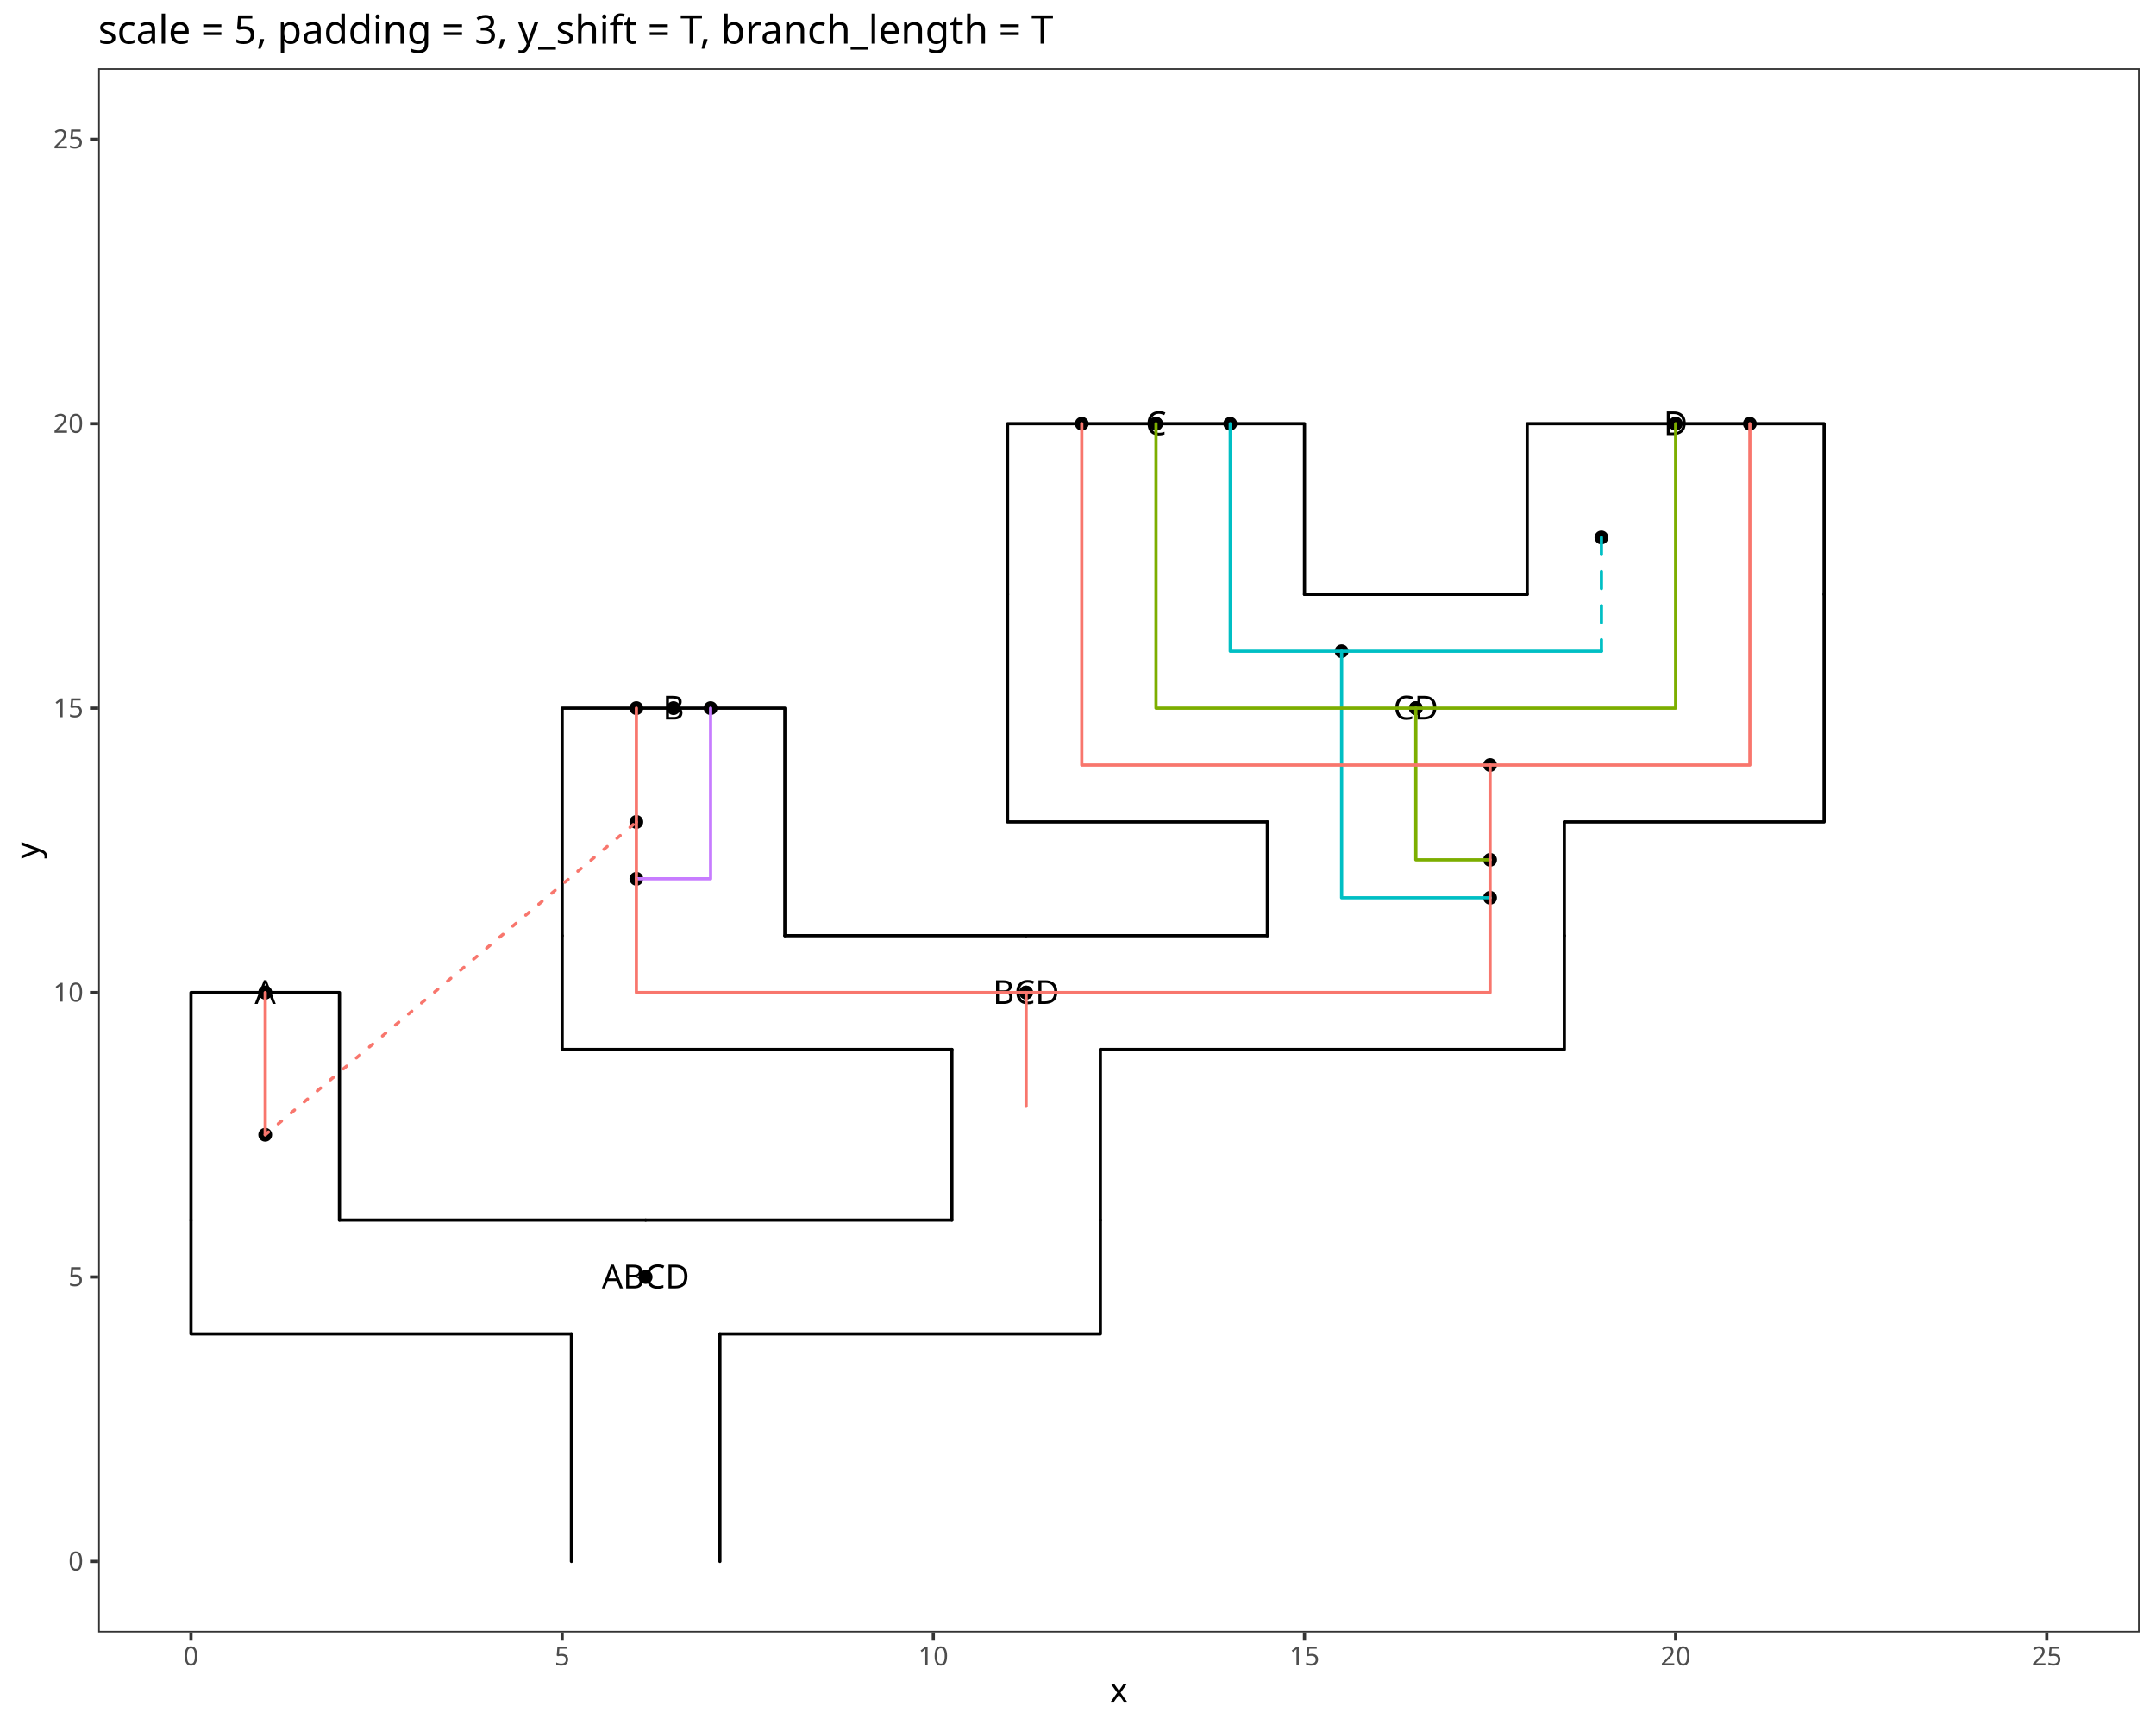
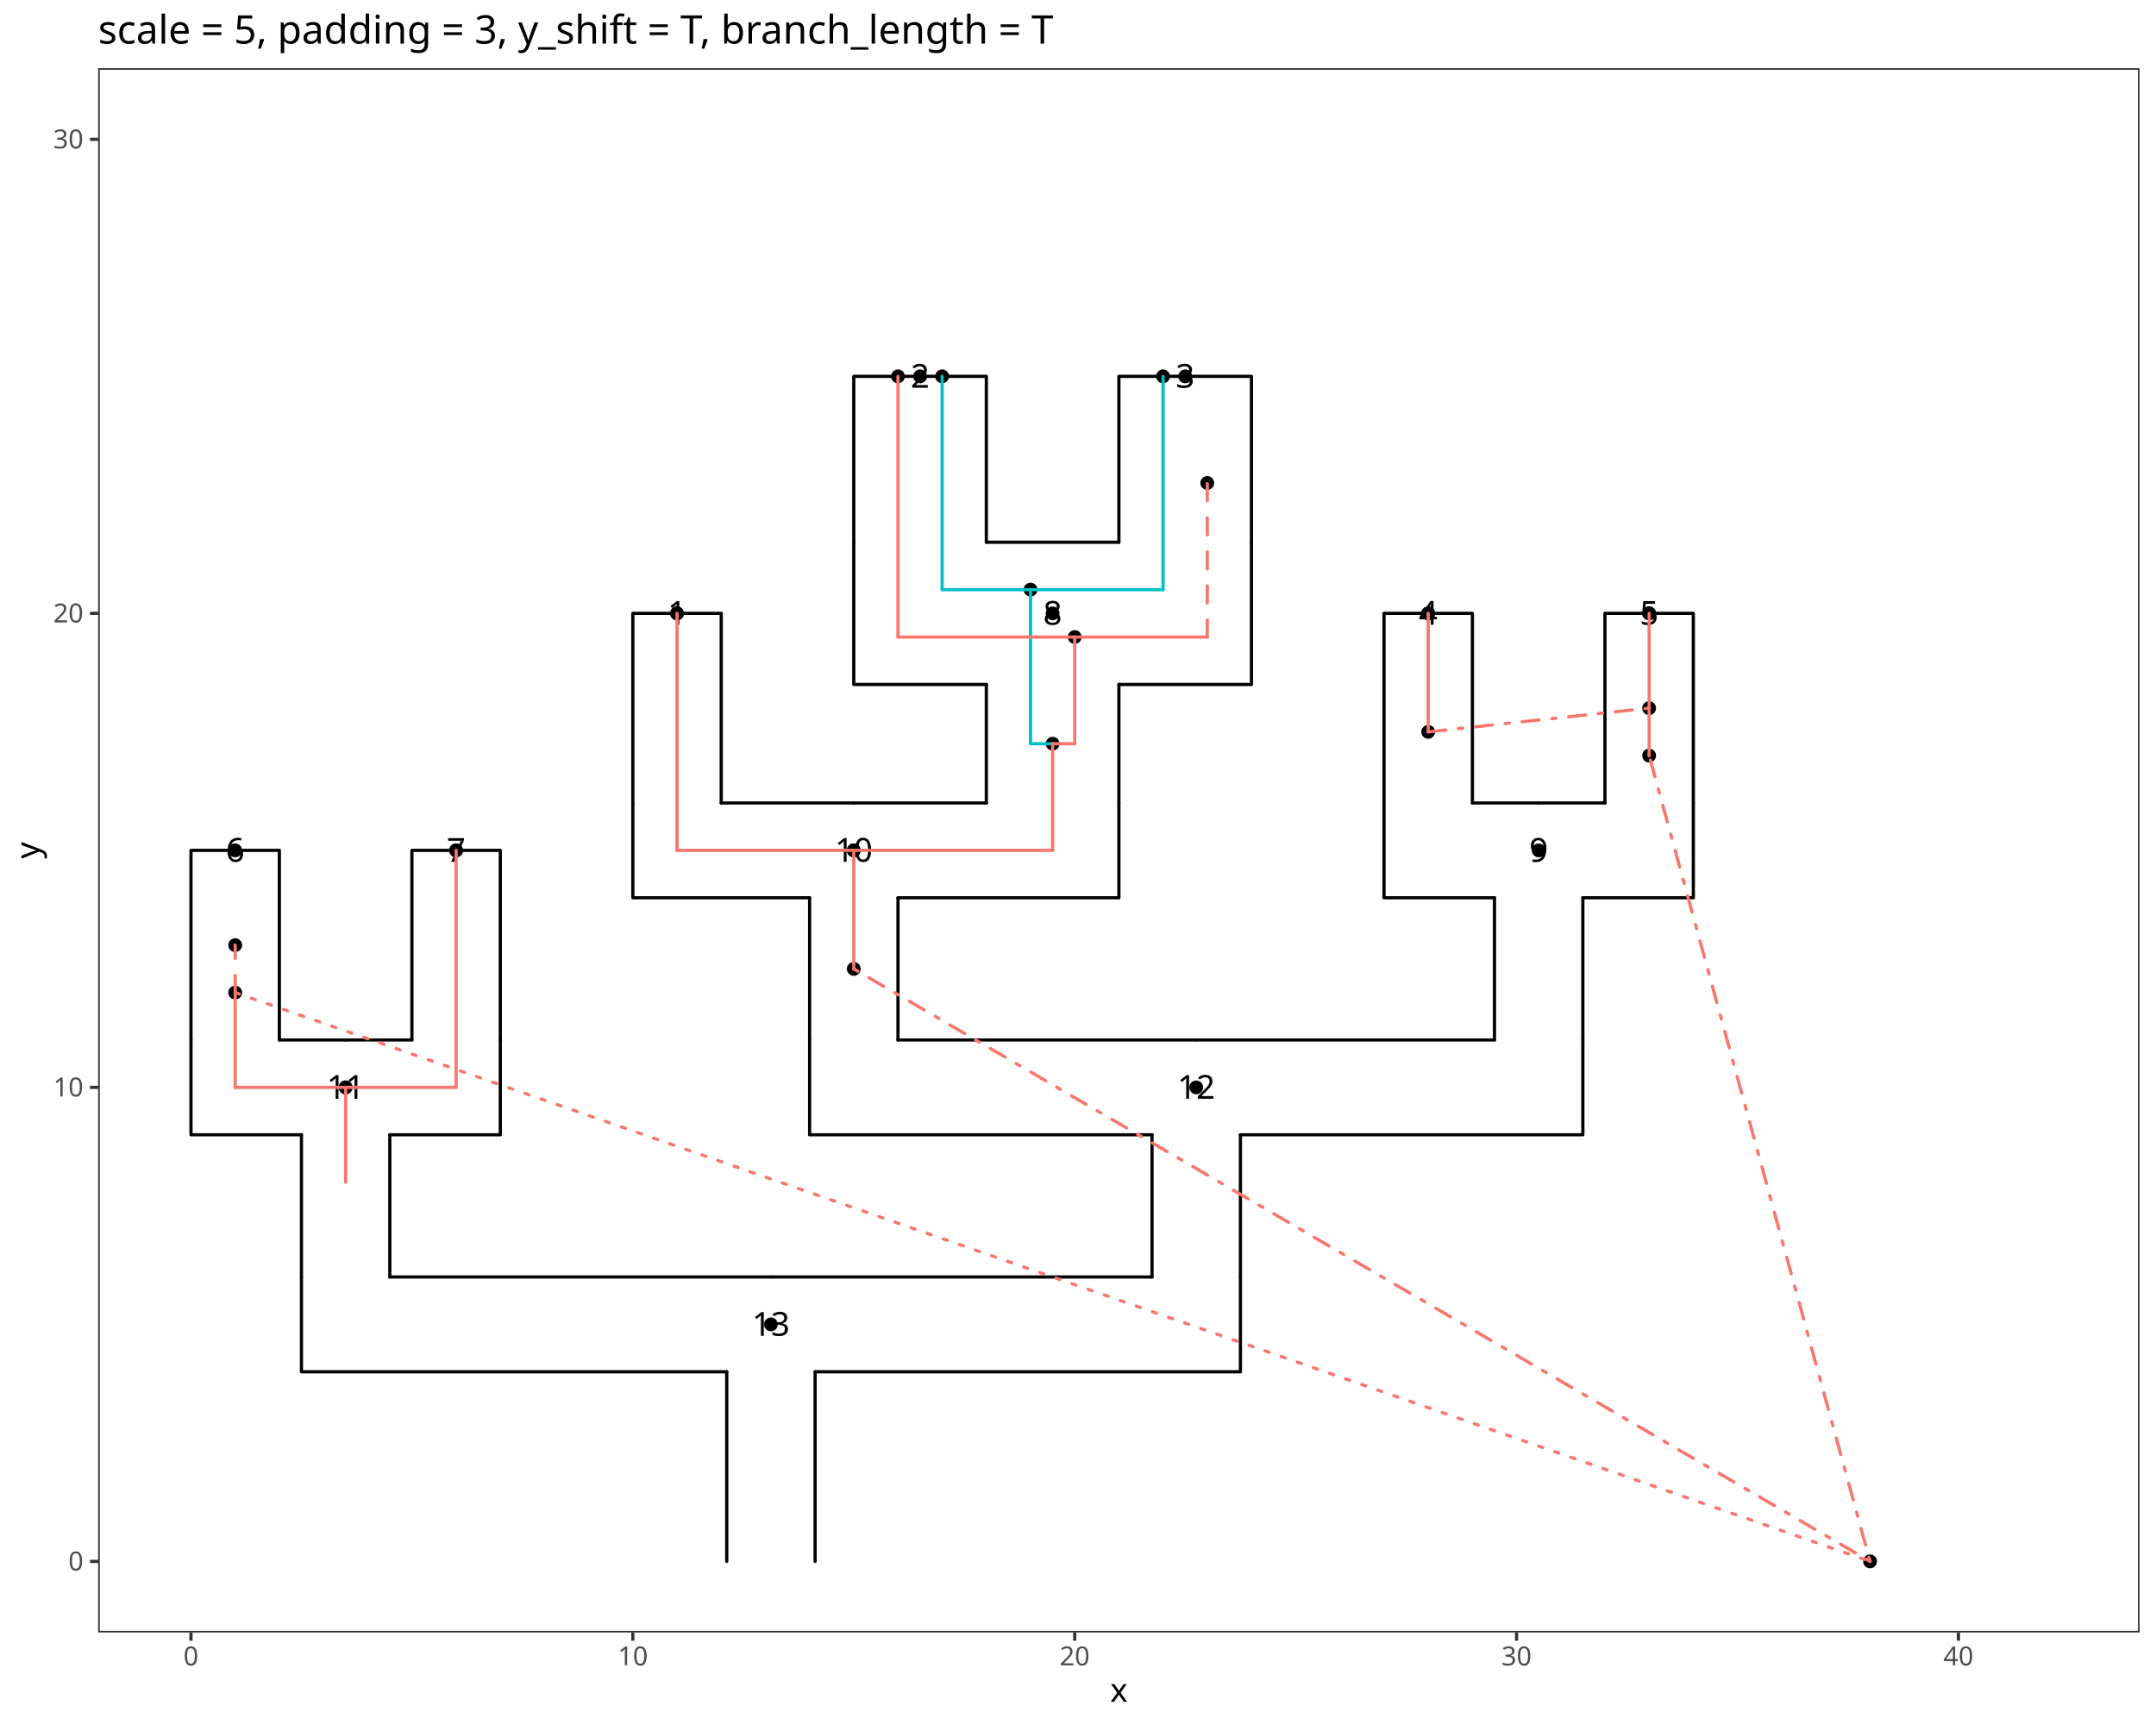
<svg xmlns="http://www.w3.org/2000/svg" class="svglite" data-engine-version="2.0" width="720.00pt" height="576.00pt" viewBox="0 0 720.00 576.00">
  <defs>
    <style type="text/css">
    .svglite line, .svglite polyline, .svglite polygon, .svglite path, .svglite rect, .svglite circle {
      fill: none;
      stroke: #000000;
      stroke-linecap: round;
      stroke-linejoin: round;
      stroke-miterlimit: 10.00;
    }
  </style>
  </defs>
  <rect width="100%" height="100%" style="stroke: none; fill: #FFFFFF;" />
  <defs>
    <clipPath id="cpMC4wMHw3MjAuMDB8MC4wMHw1NzYuMDA=">
      <rect x="0.00" y="0.00" width="720.00" height="576.00" />
    </clipPath>
  </defs>
  <g clip-path="url(#cpMC4wMHw3MjAuMDB8MC4wMHw1NzYuMDA=)">
    <rect x="0.00" y="0.00" width="720.00" height="576.00" style="stroke-width: 1.07; stroke: #FFFFFF; fill: #FFFFFF;" />
  </g>
  <defs>
    <clipPath id="cpMzIuNzl8NzE0LjUyfDIyLjc4fDU0NS4xMQ==">
      <rect x="32.79" y="22.78" width="681.73" height="522.33" />
    </clipPath>
  </defs>
  <g clip-path="url(#cpMzIuNzl8NzE0LjUyfDIyLjc4fDU0NS4xMQ==)">
    <rect x="32.79" y="22.78" width="681.73" height="522.33" style="stroke-width: 1.07; stroke: none; fill: #FFFFFF;" />
-     <polyline points="63.78,407.41 63.78,331.43 113.36,331.43 113.36,407.41 " style="stroke-width: 1.07;" />
-     <polyline points="113.36,407.41 215.62,407.41 " style="stroke-width: 1.07;" />
-     <polyline points="215.62,407.41 317.88,407.41 " style="stroke-width: 1.07;" />
-     <polyline points="63.78,407.41 63.78,445.40 190.83,445.40 " style="stroke-width: 1.07;" />
-     <polyline points="240.41,445.40 367.46,445.40 367.46,407.41 " style="stroke-width: 1.07;" />
-     <polyline points="190.83,521.37 190.83,445.40 " style="stroke-width: 1.07;" />
-     <polyline points="240.41,445.40 240.41,521.37 " style="stroke-width: 1.07;" />
-     <polyline points="187.73,312.44 187.73,236.46 262.10,236.46 262.10,312.44 " style="stroke-width: 1.07;" />
-     <polyline points="262.10,312.44 342.67,312.44 " style="stroke-width: 1.07;" />
-     <polyline points="342.67,312.44 423.24,312.44 " style="stroke-width: 1.07;" />
-     <polyline points="187.73,312.44 187.73,350.43 317.88,350.43 " style="stroke-width: 1.07;" />
-     <polyline points="367.46,350.43 522.40,350.43 522.40,312.44 " style="stroke-width: 1.07;" />
-     <polyline points="317.88,407.41 317.88,350.43 " style="stroke-width: 1.07;" />
-     <polyline points="367.46,350.43 367.46,407.41 " style="stroke-width: 1.07;" />
-     <polyline points="336.47,198.48 336.47,141.49 435.63,141.49 435.63,198.48 " style="stroke-width: 1.07;" />
-     <polyline points="435.63,198.48 472.82,198.48 " style="stroke-width: 1.07;" />
-     <polyline points="472.82,198.48 510.00,198.48 " style="stroke-width: 1.07;" />
-     <polyline points="336.47,198.48 336.47,274.45 423.24,274.45 " style="stroke-width: 1.07;" />
-     <polyline points="522.40,274.45 609.16,274.45 609.16,198.48 " style="stroke-width: 1.07;" />
-     <polyline points="423.24,312.44 423.24,274.45 " style="stroke-width: 1.07;" />
-     <polyline points="522.40,274.45 522.40,312.44 " style="stroke-width: 1.07;" />
-     <polyline points="510.00,198.48 510.00,141.49 609.16,141.49 609.16,198.48 " style="stroke-width: 1.07;" />
-     <circle cx="88.57" cy="331.43" r="1.95" style="stroke-width: 0.71; fill: #000000;" />
-     <circle cx="215.62" cy="426.40" r="1.95" style="stroke-width: 0.71; fill: #000000;" />
-     <circle cx="224.92" cy="236.46" r="1.95" style="stroke-width: 0.71; fill: #000000;" />
-     <circle cx="342.67" cy="331.43" r="1.95" style="stroke-width: 0.71; fill: #000000;" />
-     <circle cx="386.05" cy="141.49" r="1.95" style="stroke-width: 0.71; fill: #000000;" />
-     <circle cx="472.82" cy="236.46" r="1.95" style="stroke-width: 0.71; fill: #000000;" />
-     <circle cx="559.58" cy="141.49" r="1.95" style="stroke-width: 0.71; fill: #000000;" />
-     <text x="88.57" y="335.23" text-anchor="middle" style="font-size: 11.04px; font-family: sans;" textLength="7.37px" lengthAdjust="spacingAndGlyphs">A</text>
-     <text x="215.62" y="430.20" text-anchor="middle" style="font-size: 11.04px; font-family: sans;" textLength="30.68px" lengthAdjust="spacingAndGlyphs">ABCD</text>
-     <text x="224.92" y="240.26" text-anchor="middle" style="font-size: 11.04px; font-family: sans;" textLength="7.37px" lengthAdjust="spacingAndGlyphs">B</text>
-     <text x="342.67" y="335.23" text-anchor="middle" style="font-size: 11.04px; font-family: sans;" textLength="23.32px" lengthAdjust="spacingAndGlyphs">BCD</text>
-     <text x="386.05" y="145.29" text-anchor="middle" style="font-size: 11.04px; font-family: sans;" textLength="7.98px" lengthAdjust="spacingAndGlyphs">C</text>
-     <text x="472.82" y="240.26" text-anchor="middle" style="font-size: 11.04px; font-family: sans;" textLength="15.95px" lengthAdjust="spacingAndGlyphs">CD</text>
-     <text x="559.58" y="145.29" text-anchor="middle" style="font-size: 11.04px; font-family: sans;" textLength="7.98px" lengthAdjust="spacingAndGlyphs">D</text>
-     <circle cx="88.57" cy="331.43" r="1.95" style="stroke-width: 0.71; fill: #000000;" />
-     <circle cx="559.58" cy="141.49" r="1.95" style="stroke-width: 0.71; fill: #000000;" />
-     <circle cx="472.82" cy="236.46" r="1.95" style="stroke-width: 0.71; fill: #000000;" />
-     <circle cx="497.61" cy="287.11" r="1.95" style="stroke-width: 0.71; fill: #000000;" />
-     <circle cx="410.84" cy="141.49" r="1.95" style="stroke-width: 0.71; fill: #000000;" />
-     <circle cx="534.79" cy="179.48" r="1.95" style="stroke-width: 0.71; fill: #000000;" />
-     <circle cx="448.03" cy="217.47" r="1.95" style="stroke-width: 0.71; fill: #000000;" />
-     <circle cx="497.61" cy="299.78" r="1.95" style="stroke-width: 0.71; fill: #000000;" />
-     <circle cx="342.67" cy="331.43" r="1.95" style="stroke-width: 0.71; fill: #000000;" />
-     <circle cx="88.57" cy="378.92" r="1.95" style="stroke-width: 0.71; fill: #000000;" />
-     <circle cx="212.52" cy="236.46" r="1.95" style="stroke-width: 0.71; fill: #000000;" />
-     <circle cx="212.52" cy="274.45" r="1.95" style="stroke-width: 0.71; fill: #000000;" />
-     <circle cx="237.31" cy="236.46" r="1.95" style="stroke-width: 0.71; fill: #000000;" />
-     <circle cx="212.52" cy="293.44" r="1.95" style="stroke-width: 0.71; fill: #000000;" />
-     <circle cx="361.26" cy="141.49" r="1.95" style="stroke-width: 0.71; fill: #000000;" />
-     <circle cx="584.37" cy="141.49" r="1.95" style="stroke-width: 0.71; fill: #000000;" />
-     <circle cx="497.61" cy="255.46" r="1.95" style="stroke-width: 0.71; fill: #000000;" />
-     <circle cx="386.05" cy="141.49" r="1.95" style="stroke-width: 0.71; fill: #000000;" />
-     <polyline points="88.57,331.43 88.57,378.92 88.57,378.92 " style="stroke-width: 1.07; stroke: #F8766D;" />
-     <polyline points="472.82,236.46 559.58,236.46 559.58,141.49 " style="stroke-width: 1.07; stroke: #7CAE00;" />
-     <polyline points="472.82,236.46 472.82,287.11 497.61,287.11 " style="stroke-width: 1.07; stroke: #7CAE00;" />
-     <polyline points="497.61,287.11 497.61,299.78 497.61,299.78 " style="stroke-width: 1.07; stroke: #F8766D;" />
-     <polyline points="410.84,141.49 410.84,217.47 448.03,217.47 " style="stroke-width: 1.07; stroke: #00BFC4;" />
-     <polyline points="448.03,217.47 534.79,217.47 " style="stroke-width: 1.07; stroke: #00BFC4;" />
-     <polyline points="534.79,179.48 534.79,217.47 " style="stroke-width: 1.07; stroke: #00BFC4; stroke-dasharray: 5.69,5.69;" />
-     <polyline points="448.03,217.47 448.03,299.78 497.61,299.78 " style="stroke-width: 1.07; stroke: #00BFC4;" />
-     <polyline points="342.67,331.43 497.61,331.43 497.61,299.78 " style="stroke-width: 1.07; stroke: #F8766D;" />
-     <polyline points="342.67,331.43 342.67,369.42 " style="stroke-width: 1.07; stroke: #F8766D;" />
-     <polyline points="88.57,378.92 212.52,274.45 " style="stroke-width: 1.07; stroke: #F8766D; stroke-dasharray: 1.42,4.27;" />
-     <polyline points="212.52,236.46 212.52,274.45 212.52,274.45 " style="stroke-width: 1.07; stroke: #F8766D;" />
-     <polyline points="212.52,274.45 212.52,293.44 212.52,293.44 " style="stroke-width: 1.07; stroke: #F8766D;" />
-     <polyline points="212.52,293.44 237.31,293.44 237.31,236.46 " style="stroke-width: 1.07; stroke: #C77CFF;" />
-     <polyline points="212.52,293.44 212.52,331.43 342.67,331.43 " style="stroke-width: 1.07; stroke: #F8766D;" />
-     <polyline points="361.26,141.49 361.26,255.46 497.61,255.46 " style="stroke-width: 1.07; stroke: #F8766D;" />
-     <polyline points="497.61,255.46 584.37,255.46 584.37,141.49 " style="stroke-width: 1.07; stroke: #F8766D;" />
-     <polyline points="497.61,255.46 497.61,287.11 497.61,287.11 " style="stroke-width: 1.07; stroke: #F8766D;" />
-     <polyline points="386.05,141.49 386.05,236.46 472.82,236.46 " style="stroke-width: 1.07; stroke: #7CAE00;" />
+     <polyline points="211.34,268.12 211.34,204.81 240.85,204.81 240.85,268.12 " style="stroke-width: 1.07;" />
+     <polyline points="240.85,268.12 285.12,268.12 " style="stroke-width: 1.07;" />
+     <polyline points="285.12,268.12 329.39,268.12 " style="stroke-width: 1.07;" />
+     <polyline points="211.34,268.12 211.34,299.78 270.37,299.78 " style="stroke-width: 1.07;" />
+     <polyline points="299.88,299.78 373.66,299.78 373.66,268.12 " style="stroke-width: 1.07;" />
+     <polyline points="270.37,347.26 270.37,299.78 " style="stroke-width: 1.07;" />
+     <polyline points="299.88,299.78 299.88,347.26 " style="stroke-width: 1.07;" />
+     <polyline points="93.29,347.26 115.43,347.26 " style="stroke-width: 1.07;" />
+     <polyline points="115.43,347.26 137.56,347.26 " style="stroke-width: 1.07;" />
+     <polyline points="63.78,347.26 63.78,378.92 100.67,378.92 " style="stroke-width: 1.07;" />
+     <polyline points="130.18,378.92 167.07,378.92 167.07,347.26 " style="stroke-width: 1.07;" />
+     <polyline points="100.67,426.40 100.67,378.92 " style="stroke-width: 1.07;" />
+     <polyline points="130.18,378.92 130.18,426.40 " style="stroke-width: 1.07;" />
+     <polyline points="299.88,347.26 399.48,347.26 " style="stroke-width: 1.07;" />
+     <polyline points="399.48,347.26 499.08,347.26 " style="stroke-width: 1.07;" />
+     <polyline points="270.37,347.26 270.37,378.92 384.72,378.92 " style="stroke-width: 1.07;" />
+     <polyline points="414.24,378.92 528.60,378.92 528.60,347.26 " style="stroke-width: 1.07;" />
+     <polyline points="384.72,426.40 384.72,378.92 " style="stroke-width: 1.07;" />
+     <polyline points="414.24,378.92 414.24,426.40 " style="stroke-width: 1.07;" />
+     <polyline points="130.18,426.40 257.45,426.40 " style="stroke-width: 1.07;" />
+     <polyline points="257.45,426.40 384.72,426.40 " style="stroke-width: 1.07;" />
+     <polyline points="100.67,426.40 100.67,458.06 242.70,458.06 " style="stroke-width: 1.07;" />
+     <polyline points="272.21,458.06 414.24,458.06 414.24,426.40 " style="stroke-width: 1.07;" />
+     <polyline points="242.70,521.37 242.70,458.06 " style="stroke-width: 1.07;" />
+     <polyline points="272.21,458.06 272.21,521.37 " style="stroke-width: 1.07;" />
+     <polyline points="285.12,181.06 285.12,125.67 329.39,125.67 329.39,181.06 " style="stroke-width: 1.07;" />
+     <polyline points="373.66,181.06 373.66,125.67 417.93,125.67 417.93,181.06 " style="stroke-width: 1.07;" />
+     <polyline points="462.19,268.12 462.19,204.81 491.71,204.81 491.71,268.12 " style="stroke-width: 1.07;" />
+     <polyline points="535.97,268.12 535.97,204.81 565.49,204.81 565.49,268.12 " style="stroke-width: 1.07;" />
+     <polyline points="63.78,347.26 63.78,283.95 93.29,283.95 93.29,347.26 " style="stroke-width: 1.07;" />
+     <polyline points="137.56,347.26 137.56,283.95 167.07,283.95 167.07,347.26 " style="stroke-width: 1.07;" />
+     <polyline points="329.39,181.06 351.52,181.06 " style="stroke-width: 1.07;" />
+     <polyline points="351.52,181.06 373.66,181.06 " style="stroke-width: 1.07;" />
+     <polyline points="285.12,181.06 285.12,228.55 329.39,228.55 " style="stroke-width: 1.07;" />
+     <polyline points="373.66,228.55 417.93,228.55 417.93,181.06 " style="stroke-width: 1.07;" />
+     <polyline points="329.39,268.12 329.39,228.55 " style="stroke-width: 1.07;" />
+     <polyline points="373.66,228.55 373.66,268.12 " style="stroke-width: 1.07;" />
+     <polyline points="491.71,268.12 513.84,268.12 " style="stroke-width: 1.07;" />
+     <polyline points="513.84,268.12 535.97,268.12 " style="stroke-width: 1.07;" />
+     <polyline points="462.19,268.12 462.19,299.78 499.08,299.78 " style="stroke-width: 1.07;" />
+     <polyline points="528.60,299.78 565.49,299.78 565.49,268.12 " style="stroke-width: 1.07;" />
+     <polyline points="499.08,347.26 499.08,299.78 " style="stroke-width: 1.07;" />
+     <polyline points="528.60,299.78 528.60,347.26 " style="stroke-width: 1.07;" />
+     <circle cx="226.10" cy="204.81" r="1.95" style="stroke-width: 0.71; fill: #000000;" />
+     <circle cx="285.12" cy="283.95" r="1.95" style="stroke-width: 0.71; fill: #000000;" />
+     <circle cx="115.43" cy="363.09" r="1.95" style="stroke-width: 0.71; fill: #000000;" />
+     <circle cx="399.48" cy="363.09" r="1.95" style="stroke-width: 0.71; fill: #000000;" />
+     <circle cx="257.45" cy="442.23" r="1.95" style="stroke-width: 0.71; fill: #000000;" />
+     <circle cx="307.26" cy="125.67" r="1.95" style="stroke-width: 0.71; fill: #000000;" />
+     <circle cx="395.79" cy="125.67" r="1.95" style="stroke-width: 0.71; fill: #000000;" />
+     <circle cx="476.95" cy="204.81" r="1.95" style="stroke-width: 0.71; fill: #000000;" />
+     <circle cx="550.73" cy="204.81" r="1.95" style="stroke-width: 0.71; fill: #000000;" />
+     <circle cx="78.54" cy="283.95" r="1.95" style="stroke-width: 0.71; fill: #000000;" />
+     <circle cx="152.32" cy="283.95" r="1.95" style="stroke-width: 0.71; fill: #000000;" />
+     <circle cx="351.52" cy="204.81" r="1.95" style="stroke-width: 0.71; fill: #000000;" />
+     <circle cx="513.84" cy="283.95" r="1.95" style="stroke-width: 0.71; fill: #000000;" />
+     <text x="226.10" y="208.61" text-anchor="middle" style="font-size: 11.04px; font-family: sans;" textLength="6.14px" lengthAdjust="spacingAndGlyphs">1</text>
+     <text x="285.12" y="287.75" text-anchor="middle" style="font-size: 11.04px; font-family: sans;" textLength="12.28px" lengthAdjust="spacingAndGlyphs">10</text>
+     <text x="115.43" y="366.89" text-anchor="middle" style="font-size: 11.04px; font-family: sans;" textLength="12.28px" lengthAdjust="spacingAndGlyphs">11</text>
+     <text x="399.48" y="366.89" text-anchor="middle" style="font-size: 11.04px; font-family: sans;" textLength="12.28px" lengthAdjust="spacingAndGlyphs">12</text>
+     <text x="257.45" y="446.03" text-anchor="middle" style="font-size: 11.04px; font-family: sans;" textLength="12.28px" lengthAdjust="spacingAndGlyphs">13</text>
+     <text x="307.26" y="129.47" text-anchor="middle" style="font-size: 11.04px; font-family: sans;" textLength="6.14px" lengthAdjust="spacingAndGlyphs">2</text>
+     <text x="395.79" y="129.47" text-anchor="middle" style="font-size: 11.04px; font-family: sans;" textLength="6.14px" lengthAdjust="spacingAndGlyphs">3</text>
+     <text x="476.95" y="208.61" text-anchor="middle" style="font-size: 11.04px; font-family: sans;" textLength="6.14px" lengthAdjust="spacingAndGlyphs">4</text>
+     <text x="550.73" y="208.61" text-anchor="middle" style="font-size: 11.04px; font-family: sans;" textLength="6.14px" lengthAdjust="spacingAndGlyphs">5</text>
+     <text x="78.54" y="287.75" text-anchor="middle" style="font-size: 11.04px; font-family: sans;" textLength="6.14px" lengthAdjust="spacingAndGlyphs">6</text>
+     <text x="152.32" y="287.75" text-anchor="middle" style="font-size: 11.04px; font-family: sans;" textLength="6.14px" lengthAdjust="spacingAndGlyphs">7</text>
+     <text x="351.52" y="208.61" text-anchor="middle" style="font-size: 11.04px; font-family: sans;" textLength="6.14px" lengthAdjust="spacingAndGlyphs">8</text>
+     <text x="513.84" y="287.75" text-anchor="middle" style="font-size: 11.04px; font-family: sans;" textLength="6.14px" lengthAdjust="spacingAndGlyphs">9</text>
+     <circle cx="78.54" cy="315.60" r="1.95" style="stroke-width: 0.71; fill: #000000;" />
+     <circle cx="403.17" cy="161.28" r="1.95" style="stroke-width: 0.71; fill: #000000;" />
+     <circle cx="115.43" cy="363.09" r="1.95" style="stroke-width: 0.71; fill: #000000;" />
+     <circle cx="78.54" cy="331.43" r="1.95" style="stroke-width: 0.71; fill: #000000;" />
+     <circle cx="624.51" cy="521.37" r="1.95" style="stroke-width: 0.71; fill: #000000;" />
+     <circle cx="550.73" cy="236.46" r="1.95" style="stroke-width: 0.71; fill: #000000;" />
+     <circle cx="550.73" cy="252.29" r="1.95" style="stroke-width: 0.71; fill: #000000;" />
+     <circle cx="285.12" cy="283.95" r="1.95" style="stroke-width: 0.71; fill: #000000;" />
+     <circle cx="285.12" cy="323.52" r="1.95" style="stroke-width: 0.71; fill: #000000;" />
+     <circle cx="351.52" cy="248.33" r="1.95" style="stroke-width: 0.71; fill: #000000;" />
+     <circle cx="344.15" cy="196.89" r="1.95" style="stroke-width: 0.71; fill: #000000;" />
+     <circle cx="226.10" cy="204.81" r="1.95" style="stroke-width: 0.71; fill: #000000;" />
+     <circle cx="358.90" cy="212.72" r="1.95" style="stroke-width: 0.71; fill: #000000;" />
+     <circle cx="299.88" cy="125.67" r="1.95" style="stroke-width: 0.71; fill: #000000;" />
+     <circle cx="314.63" cy="125.67" r="1.95" style="stroke-width: 0.71; fill: #000000;" />
+     <circle cx="388.41" cy="125.67" r="1.95" style="stroke-width: 0.71; fill: #000000;" />
+     <circle cx="476.95" cy="204.81" r="1.95" style="stroke-width: 0.71; fill: #000000;" />
+     <circle cx="476.95" cy="244.38" r="1.95" style="stroke-width: 0.71; fill: #000000;" />
+     <circle cx="550.73" cy="204.81" r="1.95" style="stroke-width: 0.71; fill: #000000;" />
+     <circle cx="152.32" cy="283.95" r="1.95" style="stroke-width: 0.71; fill: #000000;" />
+     <line x1="78.54" y1="331.43" x2="78.54" y2="331.43" style="stroke-width: 1.07; stroke: #F8766D;" />
+     <line x1="78.54" y1="331.43" x2="78.54" y2="315.60" style="stroke-width: 1.07; stroke: #F8766D; stroke-dasharray: 5.69,5.69;" />
+     <line x1="358.90" y1="212.72" x2="403.17" y2="212.72" style="stroke-width: 1.07; stroke: #F8766D;" />
+     <line x1="403.17" y1="212.72" x2="403.17" y2="161.28" style="stroke-width: 1.07; stroke: #F8766D; stroke-dasharray: 5.69,5.69;" />
+     <line x1="115.43" y1="394.75" x2="115.43" y2="363.09" style="stroke-width: 1.07; stroke: #F8766D;" />
+     <line x1="115.43" y1="363.09" x2="78.54" y2="363.09" style="stroke-width: 1.07; stroke: #F8766D;" />
+     <line x1="78.54" y1="363.09" x2="78.54" y2="331.43" style="stroke-width: 1.07; stroke: #F8766D;" />
+     <line x1="78.54" y1="331.43" x2="624.51" y2="521.37" style="stroke-width: 1.07; stroke: #F8766D; stroke-dasharray: 1.42,4.27;" />
+     <line x1="550.73" y1="252.29" x2="550.73" y2="252.29" style="stroke-width: 1.07; stroke: #F8766D;" />
+     <line x1="550.73" y1="252.29" x2="550.73" y2="236.46" style="stroke-width: 1.07; stroke: #F8766D;" />
+     <line x1="624.51" y1="521.37" x2="550.73" y2="252.29" style="stroke-width: 1.07; stroke: #F8766D; stroke-dasharray: 1.42,4.27,5.69,4.27;" />
+     <line x1="285.12" y1="323.52" x2="285.12" y2="323.52" style="stroke-width: 1.07; stroke: #F8766D;" />
+     <line x1="285.12" y1="323.52" x2="285.12" y2="283.95" style="stroke-width: 1.07; stroke: #F8766D;" />
+     <line x1="624.51" y1="521.37" x2="285.12" y2="323.52" style="stroke-width: 1.07; stroke: #F8766D; stroke-dasharray: 1.42,4.27,5.69,4.27;" />
+     <line x1="285.12" y1="283.95" x2="351.52" y2="283.95" style="stroke-width: 1.07; stroke: #F8766D;" />
+     <line x1="351.52" y1="283.95" x2="351.52" y2="248.33" style="stroke-width: 1.07; stroke: #F8766D;" />
+     <line x1="351.52" y1="248.33" x2="344.15" y2="248.33" style="stroke-width: 1.07; stroke: #00BFC4;" />
+     <line x1="344.15" y1="248.33" x2="344.15" y2="196.89" style="stroke-width: 1.07; stroke: #00BFC4;" />
+     <line x1="285.12" y1="283.95" x2="226.10" y2="283.95" style="stroke-width: 1.07; stroke: #F8766D;" />
+     <line x1="226.10" y1="283.95" x2="226.10" y2="204.81" style="stroke-width: 1.07; stroke: #F8766D;" />
+     <line x1="351.52" y1="248.33" x2="358.90" y2="248.33" style="stroke-width: 1.07; stroke: #F8766D;" />
+     <line x1="358.90" y1="248.33" x2="358.90" y2="212.72" style="stroke-width: 1.07; stroke: #F8766D;" />
+     <line x1="358.90" y1="212.72" x2="299.88" y2="212.72" style="stroke-width: 1.07; stroke: #F8766D;" />
+     <line x1="299.88" y1="212.72" x2="299.88" y2="125.67" style="stroke-width: 1.07; stroke: #F8766D;" />
+     <line x1="344.15" y1="196.89" x2="314.63" y2="196.89" style="stroke-width: 1.07; stroke: #00BFC4;" />
+     <line x1="314.63" y1="196.89" x2="314.63" y2="125.67" style="stroke-width: 1.07; stroke: #00BFC4;" />
+     <line x1="344.15" y1="196.89" x2="388.41" y2="196.89" style="stroke-width: 1.07; stroke: #00BFC4;" />
+     <line x1="388.41" y1="196.89" x2="388.41" y2="125.67" style="stroke-width: 1.07; stroke: #00BFC4;" />
+     <line x1="476.95" y1="244.38" x2="476.95" y2="244.38" style="stroke-width: 1.07; stroke: #F8766D;" />
+     <line x1="476.95" y1="244.38" x2="476.95" y2="204.81" style="stroke-width: 1.07; stroke: #F8766D;" />
+     <line x1="550.73" y1="236.46" x2="476.95" y2="244.38" style="stroke-width: 1.07; stroke: #F8766D; stroke-dasharray: 1.42,4.27,5.69,4.27;" />
+     <line x1="550.73" y1="236.46" x2="550.73" y2="236.46" style="stroke-width: 1.07; stroke: #F8766D;" />
+     <line x1="550.73" y1="236.46" x2="550.73" y2="204.81" style="stroke-width: 1.07; stroke: #F8766D;" />
+     <line x1="115.43" y1="363.09" x2="152.32" y2="363.09" style="stroke-width: 1.07; stroke: #F8766D;" />
+     <line x1="152.32" y1="363.09" x2="152.32" y2="283.95" style="stroke-width: 1.07; stroke: #F8766D;" />
    <circle cx="683.53" cy="46.53" r="1.95" style="stroke-width: 0.71; stroke: none;" />
-     <circle cx="215.62" cy="521.37" r="1.95" style="stroke-width: 0.71; stroke: none;" />
+     <circle cx="257.45" cy="521.37" r="1.95" style="stroke-width: 0.71; stroke: none;" />
    <rect x="32.79" y="22.78" width="681.73" height="522.33" style="stroke-width: 1.07; stroke: #333333;" />
  </g>
  <g clip-path="url(#cpMC4wMHw3MjAuMDB8MC4wMHw1NzYuMDA=)">
    <text x="27.86" y="524.40" text-anchor="end" style="font-size: 8.80px; fill: #4D4D4D; font-family: sans;" textLength="4.89px" lengthAdjust="spacingAndGlyphs">0</text>
-     <text x="27.86" y="429.43" text-anchor="end" style="font-size: 8.80px; fill: #4D4D4D; font-family: sans;" textLength="4.89px" lengthAdjust="spacingAndGlyphs">5</text>
-     <text x="27.86" y="334.46" text-anchor="end" style="font-size: 8.80px; fill: #4D4D4D; font-family: sans;" textLength="9.79px" lengthAdjust="spacingAndGlyphs">10</text>
-     <text x="27.86" y="239.49" text-anchor="end" style="font-size: 8.80px; fill: #4D4D4D; font-family: sans;" textLength="9.79px" lengthAdjust="spacingAndGlyphs">15</text>
-     <text x="27.86" y="144.52" text-anchor="end" style="font-size: 8.80px; fill: #4D4D4D; font-family: sans;" textLength="9.79px" lengthAdjust="spacingAndGlyphs">20</text>
-     <text x="27.86" y="49.55" text-anchor="end" style="font-size: 8.80px; fill: #4D4D4D; font-family: sans;" textLength="9.79px" lengthAdjust="spacingAndGlyphs">25</text>
+     <text x="27.86" y="366.12" text-anchor="end" style="font-size: 8.80px; fill: #4D4D4D; font-family: sans;" textLength="9.79px" lengthAdjust="spacingAndGlyphs">10</text>
+     <text x="27.86" y="207.84" text-anchor="end" style="font-size: 8.80px; fill: #4D4D4D; font-family: sans;" textLength="9.79px" lengthAdjust="spacingAndGlyphs">20</text>
+     <text x="27.86" y="49.55" text-anchor="end" style="font-size: 8.80px; fill: #4D4D4D; font-family: sans;" textLength="9.79px" lengthAdjust="spacingAndGlyphs">30</text>
    <polyline points="30.05,521.37 32.79,521.37 " style="stroke-width: 1.07; stroke: #333333; stroke-linecap: butt;" />
-     <polyline points="30.05,426.40 32.79,426.40 " style="stroke-width: 1.07; stroke: #333333; stroke-linecap: butt;" />
-     <polyline points="30.05,331.43 32.79,331.43 " style="stroke-width: 1.07; stroke: #333333; stroke-linecap: butt;" />
-     <polyline points="30.05,236.46 32.79,236.46 " style="stroke-width: 1.07; stroke: #333333; stroke-linecap: butt;" />
-     <polyline points="30.05,141.49 32.79,141.49 " style="stroke-width: 1.07; stroke: #333333; stroke-linecap: butt;" />
+     <polyline points="30.05,363.09 32.79,363.09 " style="stroke-width: 1.07; stroke: #333333; stroke-linecap: butt;" />
+     <polyline points="30.05,204.81 32.79,204.81 " style="stroke-width: 1.07; stroke: #333333; stroke-linecap: butt;" />
    <polyline points="30.05,46.53 32.79,46.53 " style="stroke-width: 1.07; stroke: #333333; stroke-linecap: butt;" />
    <polyline points="63.78,547.85 63.78,545.11 " style="stroke-width: 1.07; stroke: #333333; stroke-linecap: butt;" />
-     <polyline points="187.73,547.85 187.73,545.11 " style="stroke-width: 1.07; stroke: #333333; stroke-linecap: butt;" />
-     <polyline points="311.68,547.85 311.68,545.11 " style="stroke-width: 1.07; stroke: #333333; stroke-linecap: butt;" />
-     <polyline points="435.63,547.85 435.63,545.11 " style="stroke-width: 1.07; stroke: #333333; stroke-linecap: butt;" />
-     <polyline points="559.58,547.85 559.58,545.11 " style="stroke-width: 1.07; stroke: #333333; stroke-linecap: butt;" />
-     <polyline points="683.53,547.85 683.53,545.11 " style="stroke-width: 1.07; stroke: #333333; stroke-linecap: butt;" />
+     <polyline points="211.34,547.85 211.34,545.11 " style="stroke-width: 1.07; stroke: #333333; stroke-linecap: butt;" />
+     <polyline points="358.90,547.85 358.90,545.11 " style="stroke-width: 1.07; stroke: #333333; stroke-linecap: butt;" />
+     <polyline points="506.46,547.85 506.46,545.11 " style="stroke-width: 1.07; stroke: #333333; stroke-linecap: butt;" />
+     <polyline points="654.02,547.85 654.02,545.11 " style="stroke-width: 1.07; stroke: #333333; stroke-linecap: butt;" />
    <text x="63.78" y="556.10" text-anchor="middle" style="font-size: 8.80px; fill: #4D4D4D; font-family: sans;" textLength="4.89px" lengthAdjust="spacingAndGlyphs">0</text>
-     <text x="187.73" y="556.10" text-anchor="middle" style="font-size: 8.80px; fill: #4D4D4D; font-family: sans;" textLength="4.89px" lengthAdjust="spacingAndGlyphs">5</text>
-     <text x="311.68" y="556.10" text-anchor="middle" style="font-size: 8.80px; fill: #4D4D4D; font-family: sans;" textLength="9.79px" lengthAdjust="spacingAndGlyphs">10</text>
-     <text x="435.63" y="556.10" text-anchor="middle" style="font-size: 8.80px; fill: #4D4D4D; font-family: sans;" textLength="9.79px" lengthAdjust="spacingAndGlyphs">15</text>
-     <text x="559.58" y="556.10" text-anchor="middle" style="font-size: 8.80px; fill: #4D4D4D; font-family: sans;" textLength="9.79px" lengthAdjust="spacingAndGlyphs">20</text>
-     <text x="683.53" y="556.10" text-anchor="middle" style="font-size: 8.80px; fill: #4D4D4D; font-family: sans;" textLength="9.79px" lengthAdjust="spacingAndGlyphs">25</text>
+     <text x="211.34" y="556.10" text-anchor="middle" style="font-size: 8.80px; fill: #4D4D4D; font-family: sans;" textLength="9.79px" lengthAdjust="spacingAndGlyphs">10</text>
+     <text x="358.90" y="556.10" text-anchor="middle" style="font-size: 8.80px; fill: #4D4D4D; font-family: sans;" textLength="9.79px" lengthAdjust="spacingAndGlyphs">20</text>
+     <text x="506.46" y="556.10" text-anchor="middle" style="font-size: 8.80px; fill: #4D4D4D; font-family: sans;" textLength="9.79px" lengthAdjust="spacingAndGlyphs">30</text>
+     <text x="654.02" y="556.10" text-anchor="middle" style="font-size: 8.80px; fill: #4D4D4D; font-family: sans;" textLength="9.79px" lengthAdjust="spacingAndGlyphs">40</text>
    <text x="373.66" y="568.24" text-anchor="middle" style="font-size: 11.00px; font-family: sans;" textLength="5.50px" lengthAdjust="spacingAndGlyphs">x</text>
    <text transform="translate(13.05,283.95) rotate(-90)" text-anchor="middle" style="font-size: 11.00px; font-family: sans;" textLength="5.50px" lengthAdjust="spacingAndGlyphs">y</text>
    <text x="32.79" y="14.56" style="font-size: 13.20px; font-family: sans;" textLength="312.64px" lengthAdjust="spacingAndGlyphs">scale = 5, padding = 3, y_shift = T, branch_length = T</text>
  </g>
</svg>
